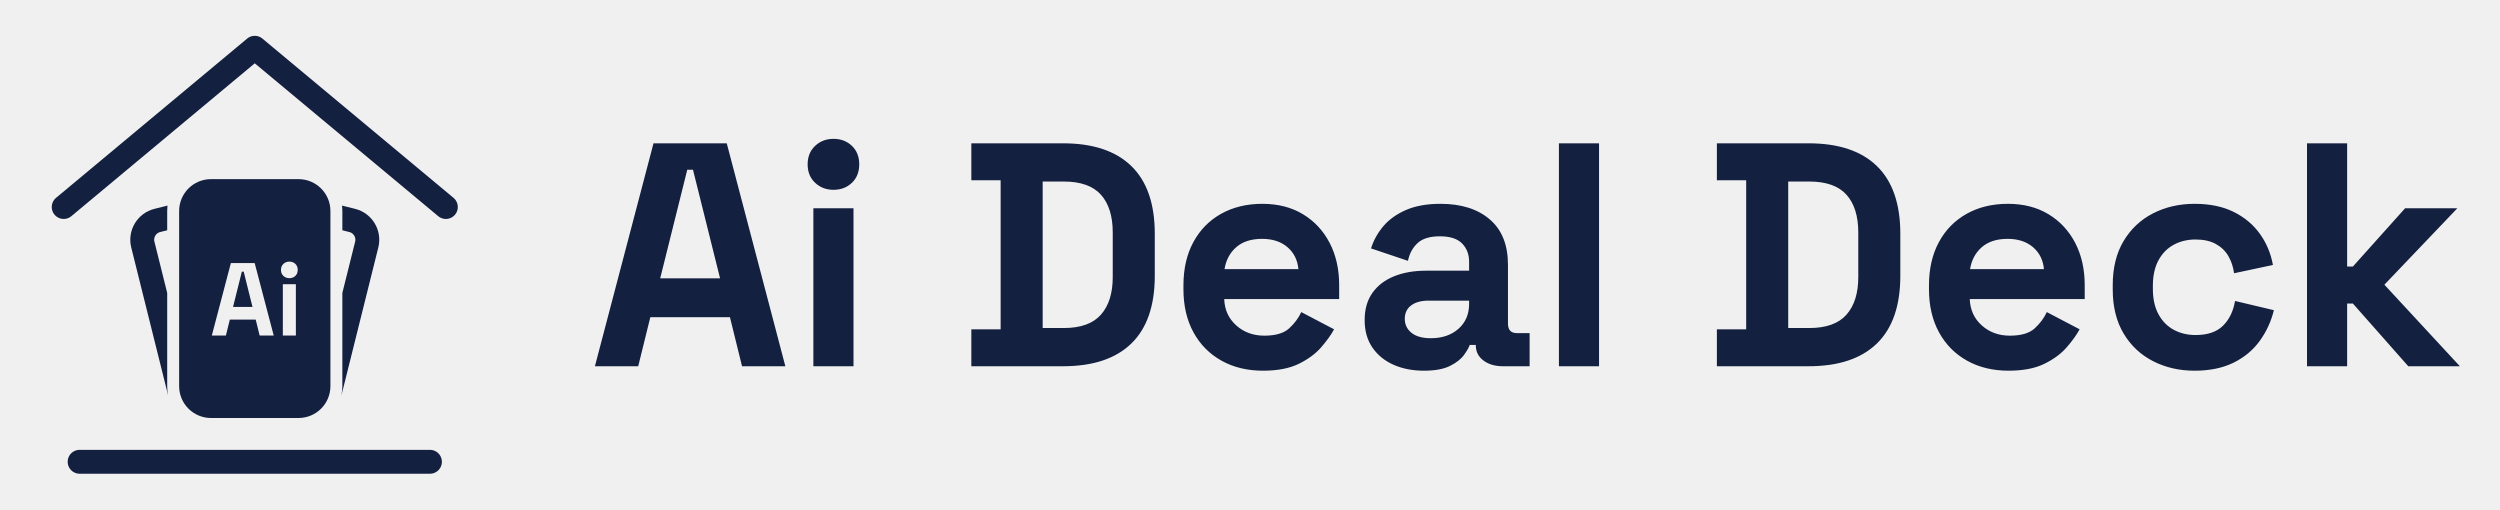
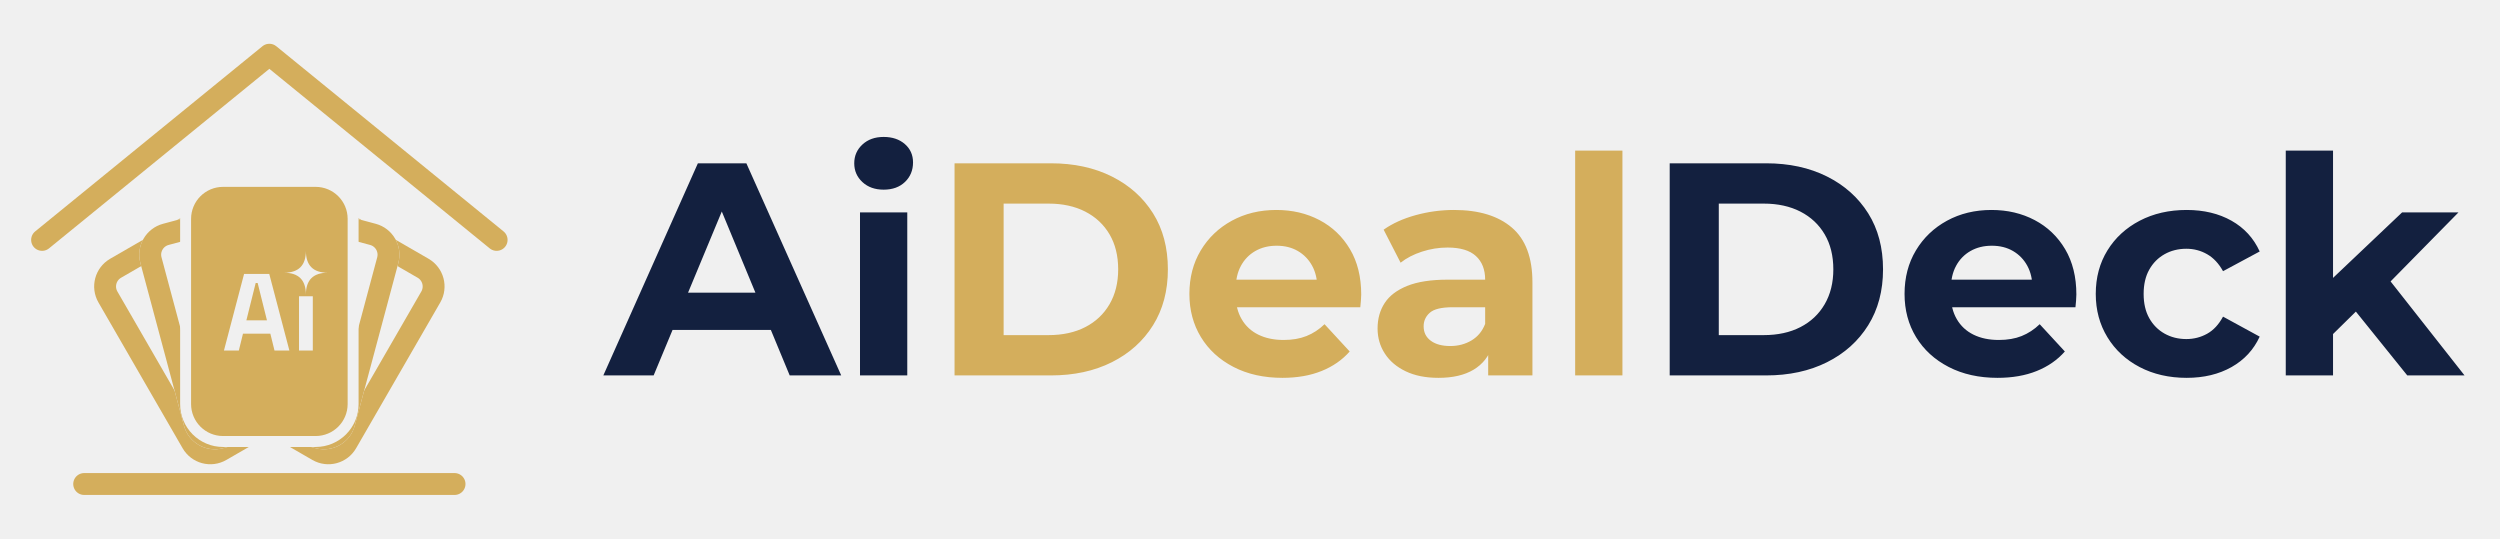
- <svg xmlns="http://www.w3.org/2000/svg" width="314" height="64" viewBox="0 0 314 64" role="img" aria-label="Ai Deal Deck">
+ <svg xmlns="http://www.w3.org/2000/svg" width="297" height="64" viewBox="0 0 297 64" role="img" aria-label="AiDealDeck">
  <defs>
-     <clipPath id="k" clipPathUnits="userSpaceOnUse">
-       <path clip-rule="evenodd" d="M-10 -10 H74 V74 H-10 Z M26.5 20.0 H37.5 A5.5 5.5 0 0 1 43.0 25.5 V47.5 A5.5 5.5 0 0 1 37.5 53.0 H26.5 A5.5 5.5 0 0 1 21.0 47.5 V25.5 A5.5 5.5 0 0 1 26.5 20.0 Z" />
-     </clipPath>
+     <mask id="k0" maskUnits="userSpaceOnUse" x="-20" y="-20" width="104" height="104">
+       <rect x="-20" y="-20" width="104" height="104" fill="#fff" />
+       <rect x="24" y="25" width="16" height="25" rx="2.5" transform="rotate(30 32 52)" fill="#000" stroke="#000" stroke-width="2.6" />
+       <rect x="24" y="25" width="16" height="25" rx="2.5" transform="rotate(-15 32 52)" fill="#000" stroke="#000" stroke-width="2.6" />
+       <rect x="24" y="25" width="16" height="25" rx="2.5" transform="rotate(15 32 52)" fill="#000" stroke="#000" stroke-width="2.6" />
+       <rect x="24" y="23" width="16" height="27" rx="2.5" fill="#000" stroke="#000" stroke-width="5.2" />
+     </mask>
+     <mask id="k1" maskUnits="userSpaceOnUse" x="-20" y="-20" width="104" height="104">
+       <rect x="-20" y="-20" width="104" height="104" fill="#fff" />
+       <rect x="24" y="25" width="16" height="25" rx="2.5" transform="rotate(-15 32 52)" fill="#000" stroke="#000" stroke-width="2.6" />
+       <rect x="24" y="25" width="16" height="25" rx="2.5" transform="rotate(15 32 52)" fill="#000" stroke="#000" stroke-width="2.6" />
+       <rect x="24" y="23" width="16" height="27" rx="2.5" fill="#000" stroke="#000" stroke-width="5.2" />
+     </mask>
+     <mask id="k2" maskUnits="userSpaceOnUse" x="-20" y="-20" width="104" height="104">
+       <rect x="-20" y="-20" width="104" height="104" fill="#fff" />
+       <rect x="24" y="25" width="16" height="25" rx="2.5" transform="rotate(15 32 52)" fill="#000" stroke="#000" stroke-width="2.6" />
+       <rect x="24" y="23" width="16" height="27" rx="2.5" fill="#000" stroke="#000" stroke-width="5.2" />
+     </mask>
+     <mask id="k3" maskUnits="userSpaceOnUse" x="-20" y="-20" width="104" height="104">
+       <rect x="-20" y="-20" width="104" height="104" fill="#fff" />
+       <rect x="24" y="23" width="16" height="27" rx="2.5" fill="#000" stroke="#000" stroke-width="5.2" />
+     </mask>
  </defs>
-   <g transform="translate(0 1.0)">
-     <g fill="none" stroke="#13203F" stroke-width="3.0" stroke-linejoin="round" stroke-linecap="round">
-       <path d="M8 25 L32 5 L56 25" />
-       <g clip-path="url(#k)">
-         <rect x="20" y="25" width="16" height="24" rx="2.5" transform="rotate(-14 28 37)" />
-         <rect x="28" y="25" width="16" height="24" rx="2.5" transform="rotate(14 36 37)" />
+   <g transform="translate(0 0.5)">
+     <g fill="none" stroke="#D4AE5C" stroke-width="2.6" stroke-linejoin="round" stroke-linecap="round">
+       <path d="M5 28 L32 6 L59 28" />
+       <g mask="url(#k0)">
+         <rect x="24" y="25" width="16" height="25" rx="2.5" transform="rotate(-30 32 52)" />
+       </g>
+       <g mask="url(#k1)">
+         <rect x="24" y="25" width="16" height="25" rx="2.5" transform="rotate(30 32 52)" />
+       </g>
+       <g mask="url(#k2)">
+         <rect x="24" y="25" width="16" height="25" rx="2.5" transform="rotate(-15 32 52)" />
+       </g>
+       <g mask="url(#k3)">
+         <rect x="24" y="25" width="16" height="25" rx="2.5" transform="rotate(15 32 52)" />
      </g>
      <path d="M10 57 H54" />
    </g>
-     <path fill="#13203F" fill-rule="evenodd" d="M26.5 21.5 H37.5 A4.0 4.0 0 0 1 41.5 25.5 V47.5 A4.0 4.0 0 0 1 37.5 51.5 H26.5 A4.0 4.0 0 0 1 22.5 47.5 V25.5 A4.0 4.0 0 0 1 26.5 21.5 Z M26.605 41.141 28.997 32.041H31.987L34.379 41.141H32.611L32.117 39.139H28.867L28.373 41.141ZM29.27 37.553H31.714L30.609 33.12H30.375ZM35.523 41.141V34.693H37.161V41.141ZM36.342 33.939Q35.9 33.939 35.594 33.653Q35.289 33.367 35.289 32.899Q35.289 32.431 35.594 32.145Q35.9 31.859 36.342 31.859Q36.797 31.859 37.096 32.145Q37.395 32.431 37.395 32.899Q37.395 33.367 37.096 33.653Q36.797 33.939 36.342 33.939Z" />
+     <path fill="#D4AE5C" fill-rule="evenodd" d="M26.5 21.7 H37.5 A3.8 3.8 0 0 1 41.3 25.5 V47.5 A3.8 3.8 0 0 1 37.5 51.3 H26.5 A3.8 3.8 0 0 1 22.7 47.5 V25.5 A3.8 3.8 0 0 1 26.5 21.7 Z M26.605 41.141 28.997 32.041H31.987L34.379 41.141H32.611L32.117 39.139H28.867L28.373 41.141ZM29.27 37.553H31.714L30.609 33.12H30.375Z M35.523 41.141V34.693H37.161V41.141Z M36.34 29.3 Q36.34 31.9 38.94 31.9 Q36.34 31.9 36.34 34.5 Q36.34 31.9 33.74 31.9 Q36.34 31.9 36.34 29.3 Z" />
  </g>
-   <path d="M74.72 46.0 82.08 18.0H91.28L98.64 46.0H93.2L91.68 39.84H81.68L80.16 46.0ZM82.92 34.96H90.44L87.04 21.32H86.32Z M102.16 46.0V26.16H107.2V46.0ZM104.68 23.84Q103.32 23.84 102.38 22.96Q101.44 22.08 101.44 20.64Q101.44 19.2 102.38 18.32Q103.32 17.44 104.68 17.44Q106.08 17.44 107.0 18.32Q107.92 19.2 107.92 20.64Q107.92 22.08 107.0 22.96Q106.08 23.84 104.68 23.84Z M122.0 46.0V41.36H125.68V22.64H122.0V18.0H133.52Q139.16 18.0 142.1 20.86Q145.04 23.72 145.04 29.36V34.64Q145.04 40.28 142.1 43.14Q139.16 46.0 133.52 46.0ZM130.96 41.2H133.6Q136.8 41.2 138.28 39.52Q139.76 37.84 139.76 34.8V29.2Q139.76 26.12 138.28 24.46Q136.8 22.8 133.6 22.8H130.96Z M158.64 46.56Q155.68 46.56 153.42 45.3Q151.16 44.04 149.9 41.74Q148.64 39.44 148.64 36.32V35.84Q148.64 32.72 149.88 30.42Q151.12 28.12 153.36 26.86Q155.6 25.6 158.56 25.6Q161.48 25.6 163.64 26.9Q165.8 28.2 167.0 30.5Q168.2 32.8 168.2 35.84V37.56H153.76Q153.84 39.6 155.28 40.88Q156.72 42.16 158.8 42.16Q160.92 42.16 161.92 41.24Q162.92 40.32 163.44 39.2L167.56 41.36Q167.0 42.4 165.94 43.62Q164.88 44.84 163.12 45.7Q161.36 46.56 158.64 46.56ZM153.8 33.8H163.08Q162.92 32.08 161.7 31.04Q160.48 30.0 158.52 30.0Q156.48 30.0 155.28 31.04Q154.08 32.08 153.8 33.8Z M178.84 46.56Q176.72 46.56 175.04 45.82Q173.36 45.08 172.38 43.66Q171.4 42.24 171.4 40.2Q171.4 38.16 172.38 36.78Q173.36 35.4 175.1 34.7Q176.84 34.0 179.08 34.0H184.52V32.88Q184.52 31.48 183.64 30.58Q182.76 29.68 180.84 29.68Q178.96 29.68 178.04 30.54Q177.12 31.4 176.84 32.76L172.2 31.2Q172.68 29.68 173.74 28.42Q174.8 27.16 176.58 26.38Q178.36 25.6 180.92 25.6Q184.84 25.6 187.12 27.56Q189.4 29.52 189.4 33.24V40.64Q189.4 41.84 190.52 41.84H192.12V46.0H188.76Q187.28 46.0 186.32 45.28Q185.36 44.56 185.36 43.36V43.32H184.6Q184.44 43.8 183.88 44.58Q183.32 45.36 182.12 45.96Q180.92 46.56 178.84 46.56ZM179.72 42.48Q181.84 42.48 183.18 41.3Q184.52 40.12 184.52 38.16V37.76H179.44Q178.04 37.76 177.24 38.36Q176.44 38.96 176.44 40.04Q176.44 41.12 177.28 41.8Q178.12 42.48 179.72 42.48Z M195.8 46.0V18.0H200.84V46.0Z M215.64 46.0V41.36H219.32V22.64H215.64V18.0H227.16Q232.8 18.0 235.74 20.86Q238.68 23.72 238.68 29.36V34.64Q238.68 40.28 235.74 43.14Q232.8 46.0 227.16 46.0ZM224.6 41.2H227.24Q230.44 41.2 231.92 39.52Q233.4 37.84 233.4 34.8V29.2Q233.4 26.12 231.92 24.46Q230.44 22.8 227.24 22.8H224.6Z M252.28 46.56Q249.32 46.56 247.06 45.3Q244.8 44.04 243.54 41.74Q242.28 39.44 242.28 36.32V35.84Q242.28 32.72 243.52 30.42Q244.76 28.12 247.0 26.86Q249.24 25.6 252.2 25.6Q255.12 25.6 257.28 26.9Q259.44 28.2 260.64 30.5Q261.84 32.8 261.84 35.84V37.56H247.4Q247.48 39.6 248.92 40.88Q250.36 42.16 252.44 42.16Q254.56 42.16 255.56 41.24Q256.56 40.32 257.08 39.2L261.2 41.36Q260.64 42.4 259.58 43.62Q258.52 44.84 256.76 45.7Q255.0 46.56 252.28 46.56ZM247.44 33.8H256.72Q256.56 32.08 255.34 31.04Q254.12 30.0 252.16 30.0Q250.12 30.0 248.92 31.04Q247.72 32.08 247.44 33.8Z M275.64 46.56Q272.76 46.56 270.42 45.36Q268.08 44.16 266.72 41.88Q265.36 39.6 265.36 36.36V35.8Q265.36 32.56 266.72 30.28Q268.08 28.0 270.42 26.8Q272.76 25.6 275.64 25.6Q278.48 25.6 280.52 26.6Q282.56 27.6 283.82 29.34Q285.08 31.08 285.48 33.28L280.6 34.32Q280.44 33.12 279.88 32.16Q279.32 31.2 278.3 30.64Q277.28 30.08 275.76 30.08Q274.24 30.08 273.02 30.74Q271.8 31.4 271.1 32.7Q270.4 34.0 270.4 35.88V36.28Q270.4 38.16 271.1 39.46Q271.8 40.76 273.02 41.42Q274.24 42.08 275.76 42.08Q278.04 42.08 279.22 40.9Q280.4 39.72 280.72 37.8L285.6 38.96Q285.08 41.08 283.82 42.82Q282.56 44.56 280.52 45.56Q278.48 46.56 275.64 46.56Z M289.76 46.0V18.0H294.8V33.48H295.52L302.08 26.16H308.64L299.48 35.76L308.96 46.0H302.48L295.52 38.12H294.8V46.0Z" fill="#13203F" />
+   <path d="M71.676 44.6 82.908 19.4H88.668L99.936 44.6H93.816L84.6 22.352H86.904L77.652 44.6ZM77.292 39.2 78.84 34.772H91.8L93.384 39.2Z M102.168 44.6V25.232H107.784V44.6ZM104.976 22.532Q103.428 22.532 102.456 21.632Q101.484 20.732 101.484 19.4Q101.484 18.068 102.456 17.168Q103.428 16.268 104.976 16.268Q106.524 16.268 107.496 17.114Q108.468 17.96 108.468 19.292Q108.468 20.696 107.514 21.614Q106.56 22.532 104.976 22.532Z" fill="#13203F" />
+   <path d="M113.4 44.6V19.4H124.848Q128.952 19.4 132.084 20.966Q135.216 22.532 136.98 25.34Q138.744 28.148 138.744 32.0Q138.744 35.816 136.98 38.642Q135.216 41.468 132.084 43.034Q128.952 44.6 124.848 44.6ZM119.232 39.812H124.56Q127.08 39.812 128.934 38.858Q130.788 37.904 131.814 36.14Q132.84 34.376 132.84 32.0Q132.84 29.588 131.814 27.842Q130.788 26.096 128.934 25.142Q127.08 24.188 124.56 24.188H119.232Z M152.352 44.888Q149.04 44.888 146.538 43.592Q144.036 42.296 142.668 40.046Q141.3 37.796 141.3 34.916Q141.3 32.0 142.65 29.75Q144.0 27.5 146.34 26.222Q148.68 24.944 151.632 24.944Q154.476 24.944 156.762 26.15Q159.048 27.356 160.38 29.606Q161.712 31.856 161.712 34.988Q161.712 35.312 161.676 35.726Q161.64 36.14 161.604 36.5H145.872V33.224H158.652L156.492 34.196Q156.492 32.684 155.88 31.568Q155.268 30.452 154.188 29.822Q153.108 29.192 151.668 29.192Q150.228 29.192 149.13 29.822Q148.032 30.452 147.42 31.586Q146.808 32.72 146.808 34.268V35.132Q146.808 36.716 147.51 37.922Q148.212 39.128 149.49 39.758Q150.768 40.388 152.496 40.388Q154.044 40.388 155.214 39.92Q156.384 39.452 157.356 38.516L160.344 41.756Q159.012 43.268 156.996 44.078Q154.98 44.888 152.352 44.888Z M176.796 44.6V40.82L176.436 39.992V33.224Q176.436 31.424 175.338 30.416Q174.24 29.408 171.972 29.408Q170.424 29.408 168.93 29.894Q167.436 30.38 166.392 31.208L164.376 27.284Q165.96 26.168 168.192 25.556Q170.424 24.944 172.728 24.944Q177.156 24.944 179.604 27.032Q182.052 29.12 182.052 33.548V44.6ZM170.892 44.888Q168.624 44.888 167.004 44.114Q165.384 43.34 164.52 42.008Q163.656 40.676 163.656 39.02Q163.656 37.292 164.502 35.996Q165.348 34.7 167.184 33.962Q169.02 33.224 171.972 33.224H177.12V36.5H172.584Q170.604 36.5 169.866 37.148Q169.128 37.796 169.128 38.768Q169.128 39.848 169.974 40.478Q170.82 41.108 172.296 41.108Q173.7 41.108 174.816 40.442Q175.932 39.776 176.436 38.48L177.3 41.072Q176.688 42.944 175.068 43.916Q173.448 44.888 170.892 44.888Z M187.128 44.6V17.888H192.744V44.6Z" fill="#D4AE5C" />
+   <path d="M198.36 44.6V19.4H209.808Q213.912 19.4 217.044 20.966Q220.176 22.532 221.94 25.34Q223.704 28.148 223.704 32.0Q223.704 35.816 221.94 38.642Q220.176 41.468 217.044 43.034Q213.912 44.6 209.808 44.6ZM204.192 39.812H209.52Q212.04 39.812 213.894 38.858Q215.748 37.904 216.774 36.14Q217.8 34.376 217.8 32.0Q217.8 29.588 216.774 27.842Q215.748 26.096 213.894 25.142Q212.04 24.188 209.52 24.188H204.192Z M237.312 44.888Q234 44.888 231.498 43.592Q228.996 42.296 227.628 40.046Q226.26 37.796 226.26 34.916Q226.26 32.0 227.61 29.75Q228.96 27.5 231.3 26.222Q233.64 24.944 236.592 24.944Q239.436 24.944 241.722 26.15Q244.008 27.356 245.34 29.606Q246.672 31.856 246.672 34.988Q246.672 35.312 246.636 35.726Q246.6 36.14 246.564 36.5H230.832V33.224H243.612L241.452 34.196Q241.452 32.684 240.84 31.568Q240.228 30.452 239.148 29.822Q238.068 29.192 236.628 29.192Q235.188 29.192 234.09 29.822Q232.992 30.452 232.38 31.586Q231.768 32.72 231.768 34.268V35.132Q231.768 36.716 232.47 37.922Q233.172 39.128 234.45 39.758Q235.728 40.388 237.456 40.388Q239.004 40.388 240.174 39.92Q241.344 39.452 242.316 38.516L245.304 41.756Q243.972 43.268 241.956 44.078Q239.94 44.888 237.312 44.888Z M259.776 44.888Q256.644 44.888 254.196 43.61Q251.748 42.332 250.362 40.064Q248.976 37.796 248.976 34.916Q248.976 32.0 250.362 29.75Q251.748 27.5 254.196 26.222Q256.644 24.944 259.776 24.944Q262.836 24.944 265.104 26.222Q267.372 27.5 268.452 29.876L264.096 32.216Q263.34 30.848 262.206 30.2Q261.072 29.552 259.74 29.552Q258.3 29.552 257.148 30.2Q255.996 30.848 255.33 32.036Q254.664 33.224 254.664 34.916Q254.664 36.608 255.33 37.796Q255.996 38.984 257.148 39.632Q258.3 40.28 259.74 40.28Q261.072 40.28 262.206 39.65Q263.34 39.02 264.096 37.616L268.452 39.992Q267.372 42.332 265.104 43.61Q262.836 44.888 259.776 44.888Z M276.192 40.64 276.336 33.8 285.372 25.232H292.068L283.392 34.052L280.476 36.428ZM271.548 44.6V17.888H277.164V44.6ZM285.984 44.6 279.432 36.464 282.96 32.108 292.788 44.6Z" fill="#13203F" />
</svg>
